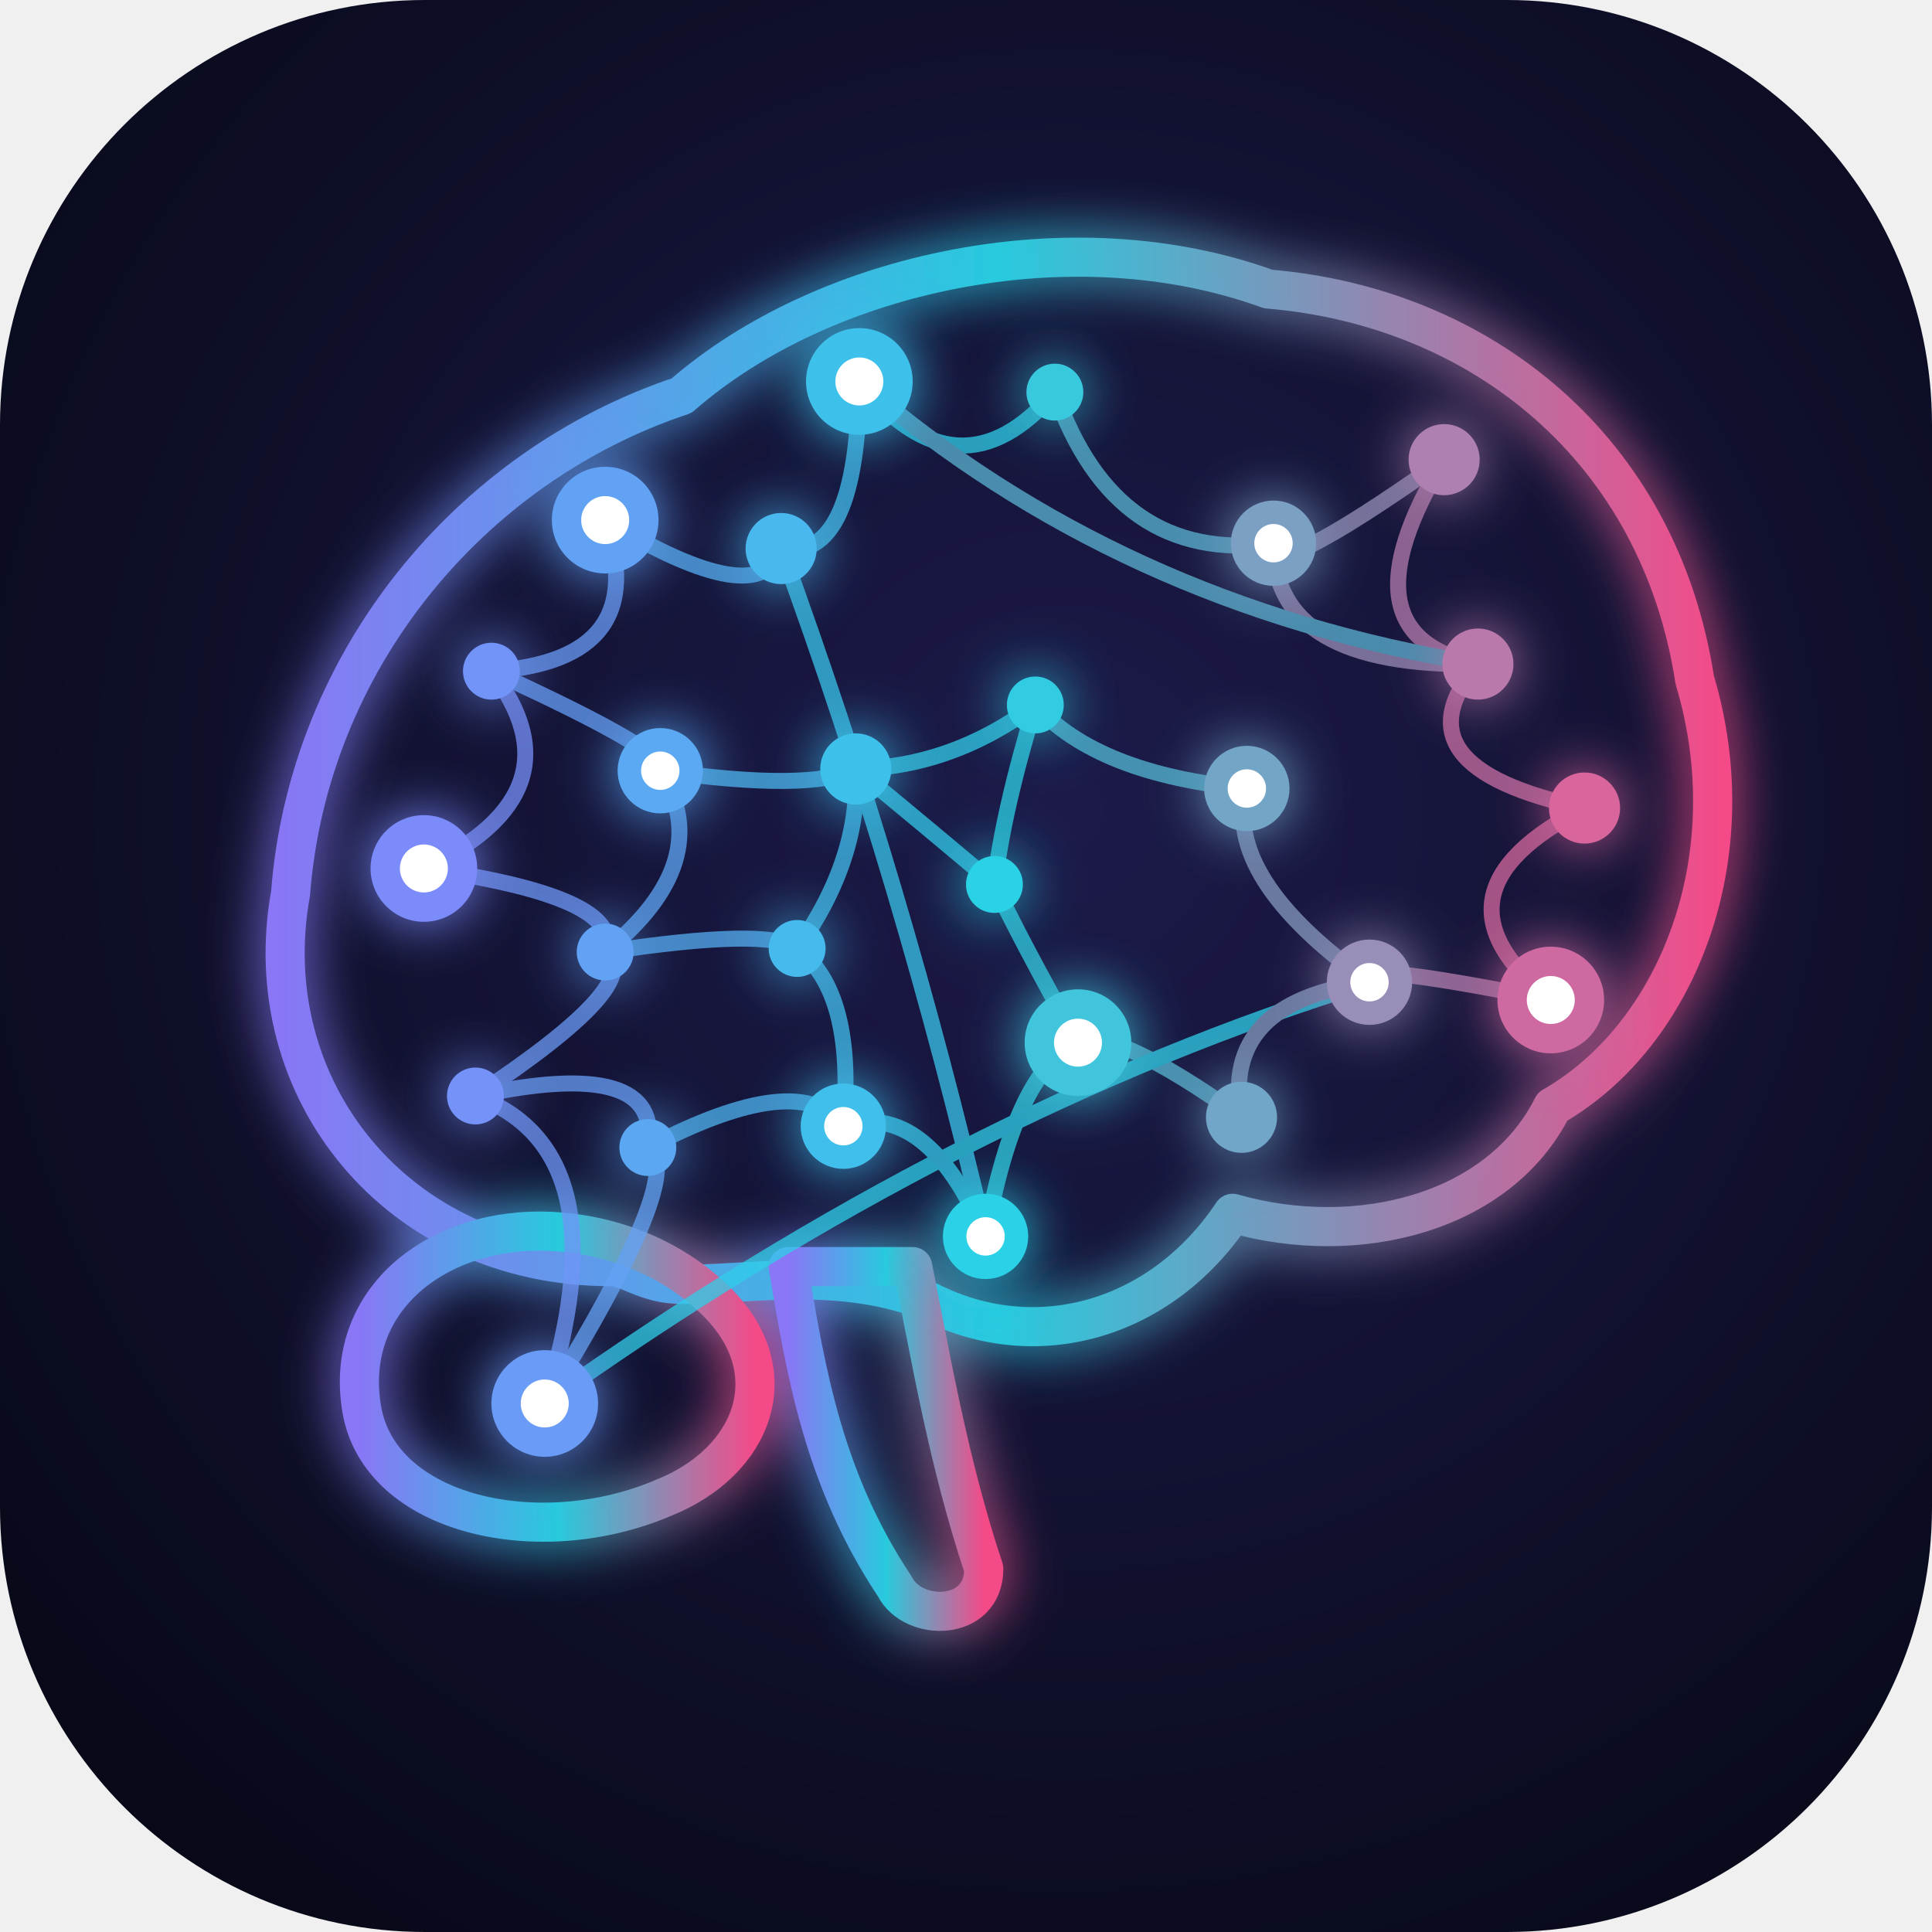
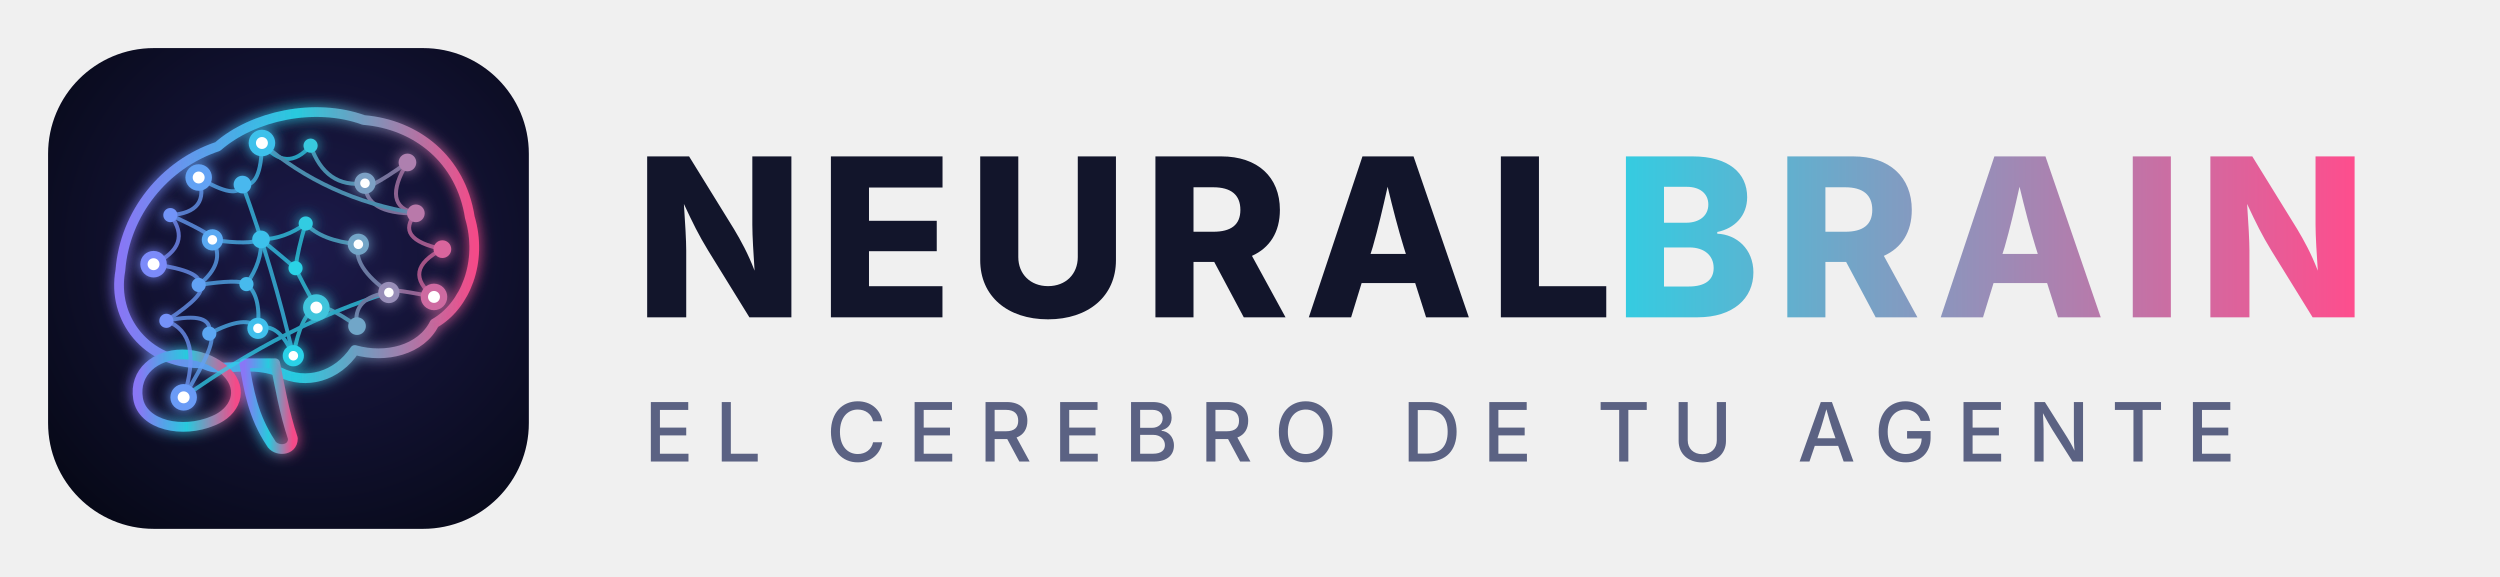
- <svg xmlns="http://www.w3.org/2000/svg" viewBox="0 0 100 100" width="100" height="100">
+ <svg xmlns="http://www.w3.org/2000/svg" viewBox="0 0 520 120" width="520" height="120">
+   <g transform="translate(10 10)">
+     <svg width="100" height="100" viewBox="0 0 100 100">
+       <defs>
+         <radialGradient id="bgl" cx="55%" cy="42%" r="70%">
+           <stop offset="0" stop-color="#1c1a4a" />
+           <stop offset="1" stop-color="#070918" />
+         </radialGradient>
+         <linearGradient id="riml" x1="0" x2="1">
+           <stop offset="0" stop-color="#8f7bff" />
+           <stop offset=".5" stop-color="#29d3e6" />
+           <stop offset="1" stop-color="#ff4d8d" />
+         </linearGradient>
+         <filter id="glowl" x="-30%" y="-30%" width="160%" height="160%">
+           <feGaussianBlur stdDeviation="1.6" result="b" />
+           <feMerge>
+             <feMergeNode in="b" />
+             <feMergeNode in="SourceGraphic" />
+           </feMerge>
+         </filter>
+       </defs>
+       <rect width="100" height="100" rx="22" fill="url(#bgl)" />
+       <g transform="translate(4 3) scale(0.92)">
+         <g fill="none" stroke="url(#riml)" stroke-width="2.2" stroke-linejoin="round" opacity=".95" filter="url(#glowl)">
+           <path d="M30,68 C18,68 10,58 12,47 C13,34 22,23 34,19 C42,12 56,9 67,13 C79,14 89,22 91,35 C94,45 90,55 83,59 C80,65 72,67 65,65 C61,71 54,73 48,70 C43,68 38,69 34,69 C32,69 31,68 30,68 Z" />
+           <path d="M26,66 C20,66 15,70 16,76 C17,82 26,84 33,81 C38,79 40,74 36,70 C33,67 29,66 26,66 Z" />
+           <path d="M40,68 C41,74 42,80 46,86 C47,88 51,88 51,85 C49,79 48,73 47,68 Z" />
+         </g>
+         <g fill="none" stroke-width=".9" opacity=".75">
+           <path d="M53.9,36.4 Q57.4,40.3 65.8,41.1" stroke="#53b9d4" />
+           <path d="M53.9,36.4 Q49.2,39.9 43.8,40.0" stroke="#31cce8" />
+           <path d="M53.9,36.4 Q52.1,42.3 51.6,46.5" stroke="#2dd0e4" />
+           <path d="M29.7,50.3 Q38.9,48.9 40.5,50.1" stroke="#54aef1" />
+           <path d="M29.7,50.3 Q36.0,45.2 32.8,40.1" stroke="#5ea5f3" />
+           <path d="M29.7,50.3 Q32.1,52.0 22.4,58.4" stroke="#6b9af6" />
+           <path d="M29.7,50.3 Q30.9,47.2 19.5,45.6" stroke="#6f97f7" />
+           <path d="M76.9,22.6 Q66.6,29.9 67.3,27.3" stroke="#9590b9" />
+           <path d="M76.9,22.6 Q70.9,32.5 78.8,34.1" stroke="#b37cac" />
+           <path d="M40.5,50.1 Q44.1,45.0 43.8,40.0" stroke="#42bdec" />
+           <path d="M40.5,50.1 Q43.8,52.6 43.1,60.1" stroke="#43bdec" />
+           <path d="M56.3,55.4 Q52.8,56.9 51.1,66.3" stroke="#32cde2" />
+           <path d="M56.3,55.4 Q58.2,54.4 65.5,59.6" stroke="#59b5d2" />
+           <path d="M56.3,55.4 Q53.0,49.5 51.6,46.5" stroke="#33cce2" />
+           <path d="M65.8,41.1 Q64.4,46.1 72.7,52.0" stroke="#8599c0" />
+           <path d="M39.6,27.6 Q46.5,46.5 51.1,66.3" stroke="#3ac4ea" />
+           <path d="M39.6,27.6 Q43.9,28.4 44.0,18.2" stroke="#43bdec" />
+           <path d="M39.6,27.6 Q38.5,31.3 29.7,26.0" stroke="#55adf1" />
+           <path d="M67.3,27.3 Q58.4,28.5 55.0,18.8" stroke="#5ab4d2" />
+           <path d="M67.3,27.3 Q67.3,34.3 78.8,34.1" stroke="#9a8cb7" />
+           <path d="M72.7,52.0 Q49.6,59.1 26.3,75.7" stroke="#2fcee8" />
+           <path d="M72.7,52.0 Q64.3,53.1 65.5,59.6" stroke="#859ac0" />
+           <path d="M72.7,52.0 Q70.9,50.6 82.9,53.0" stroke="#b37dad" />
+           <path d="M32.1,61.3 Q33.0,56.1 22.4,58.4" stroke="#689df5" />
+           <path d="M32.1,61.3 Q34.4,62.6 26.3,75.7" stroke="#63a1f4" />
+           <path d="M32.1,61.3 Q40.7,56.8 43.1,60.1" stroke="#4eb3ef" />
+           <path d="M32.8,40.1 Q33.6,39.2 23.3,34.5" stroke="#669ef5" />
+           <path d="M32.8,40.1 Q41.3,41.3 43.8,40.0" stroke="#4cb5ef" />
+           <path d="M22.4,58.4 Q30.8,61.5 26.3,75.7" stroke="#6f96f7" />
+           <path d="M23.3,34.5 Q28.5,41.3 19.5,45.6" stroke="#7790f9" />
+           <path d="M23.3,34.5 Q32.4,33.9 29.7,26.0" stroke="#6a9bf6" />
+           <path d="M55.0,18.8 Q49.6,25.1 44.0,18.2" stroke="#2fcee8" />
+           <path d="M51.1,66.3 Q47.8,58.6 43.1,60.1" stroke="#36c8e9" />
+           <path d="M84.8,42.2 Q73.9,39.9 78.8,34.1" stroke="#c96fa4" />
+           <path d="M84.8,42.2 Q75.4,47.0 82.9,53.0" stroke="#d4689f" />
+           <path d="M43.8,40.0 Q48.3,43.7 51.6,46.5" stroke="#34cae9" />
+           <path d="M78.8,34.1 Q58.6,30.8 44.0,18.2" stroke="#5bb3d1" />
+         </g>
+         <g filter="url(#glowl)">
+           <circle cx="53.9" cy="36.4" r="1.6" fill="#33cce2" />
+           <circle cx="29.7" cy="50.3" r="1.6" fill="#62a2f4" />
+           <circle cx="76.9" cy="22.6" r="2.0" fill="#ae80af" />
+           <circle cx="40.5" cy="50.1" r="1.6" fill="#46baed" />
+           <circle cx="56.3" cy="55.4" r="3.0" fill="#40c5dc" />
+           <circle cx="65.8" cy="41.1" r="2.4" fill="#73a5c7" />
+           <circle cx="39.6" cy="27.6" r="2.0" fill="#48b8ee" />
+           <circle cx="67.3" cy="27.3" r="2.4" fill="#7ba0c4" />
+           <circle cx="72.7" cy="52.0" r="2.4" fill="#988eb8" />
+           <circle cx="32.1" cy="61.3" r="1.6" fill="#5ca7f2" />
+           <circle cx="32.8" cy="40.1" r="2.4" fill="#5aa9f2" />
+           <circle cx="22.4" cy="58.4" r="1.6" fill="#7492f8" />
+           <circle cx="23.3" cy="34.5" r="1.6" fill="#7294f8" />
+           <circle cx="19.5" cy="45.6" r="3.0" fill="#7c8bfa" />
+           <circle cx="26.3" cy="75.7" r="3.0" fill="#6a9bf6" />
+           <circle cx="55.0" cy="18.8" r="1.6" fill="#39c9df" />
+           <circle cx="51.1" cy="66.3" r="2.4" fill="#2bd1e7" />
+           <circle cx="84.8" cy="42.2" r="2.0" fill="#d9659d" />
+           <circle cx="43.8" cy="40.0" r="2.0" fill="#3ec1eb" />
+           <circle cx="78.8" cy="34.1" r="2.0" fill="#b979aa" />
+           <circle cx="65.5" cy="59.6" r="2.0" fill="#71a6c8" />
+           <circle cx="43.1" cy="60.1" r="2.4" fill="#40bfec" />
+           <circle cx="44.0" cy="18.2" r="3.0" fill="#3dc1eb" />
+           <circle cx="82.9" cy="53.0" r="3.0" fill="#ce6ba1" />
+           <circle cx="51.6" cy="46.5" r="1.6" fill="#2ad2e6" />
+           <circle cx="29.7" cy="26.0" r="3.0" fill="#62a2f4" />
+         </g>
+         <circle cx="56.3" cy="55.4" r="1.35" fill="#fff" />
+         <circle cx="65.8" cy="41.1" r="1.08" fill="#fff" />
+         <circle cx="67.3" cy="27.3" r="1.08" fill="#fff" />
+         <circle cx="72.7" cy="52.0" r="1.08" fill="#fff" />
+         <circle cx="32.8" cy="40.1" r="1.08" fill="#fff" />
+         <circle cx="19.5" cy="45.6" r="1.35" fill="#fff" />
+         <circle cx="26.3" cy="75.7" r="1.35" fill="#fff" />
+         <circle cx="51.1" cy="66.3" r="1.08" fill="#fff" />
+         <circle cx="43.1" cy="60.1" r="1.08" fill="#fff" />
+         <circle cx="44.0" cy="18.2" r="1.35" fill="#fff" />
+         <circle cx="82.9" cy="53.0" r="1.35" fill="#fff" />
+         <circle cx="29.7" cy="26.0" r="1.35" fill="#fff" />
+       </g>
+     </svg>
+   </g>
+   <text x="132" y="66" font-family="Inter, Segoe UI, Helvetica, Arial, sans-serif" font-size="46" font-weight="800" letter-spacing="3" fill="#12152b">NEURAL<tspan fill="url(#wordl)"> BRAIN</tspan>
+   </text>
+   <text x="134" y="96" font-family="Inter, Segoe UI, Helvetica, Arial, sans-serif" font-size="17" font-weight="500" letter-spacing="4.5" fill="#5b6283">EL CEREBRO DE TU AGENTE</text>
  <defs>
-     <radialGradient id="bgf" cx="55%" cy="42%" r="70%">
-       <stop offset="0" stop-color="#1c1a4a" />
-       <stop offset="1" stop-color="#070918" />
-     </radialGradient>
-     <linearGradient id="rimf" x1="0" x2="1">
+     <linearGradient id="wordl" x1="0" x2="1">
      <stop offset="0" stop-color="#8f7bff" />
-       <stop offset=".5" stop-color="#29d3e6" />
+       <stop offset=".55" stop-color="#29d3e6" />
      <stop offset="1" stop-color="#ff4d8d" />
    </linearGradient>
-     <filter id="glowf" x="-30%" y="-30%" width="160%" height="160%">
-       <feGaussianBlur stdDeviation="1.6" result="b" />
-       <feMerge>
-         <feMergeNode in="b" />
-         <feMergeNode in="SourceGraphic" />
-       </feMerge>
-     </filter>
  </defs>
-   <rect width="100" height="100" rx="22" fill="url(#bgf)" />
-   <g transform="translate(4 3) scale(0.92)">
-     <g fill="none" stroke="url(#rimf)" stroke-width="2.2" stroke-linejoin="round" opacity=".95" filter="url(#glowf)">
-       <path d="M30,68 C18,68 10,58 12,47 C13,34 22,23 34,19 C42,12 56,9 67,13 C79,14 89,22 91,35 C94,45 90,55 83,59 C80,65 72,67 65,65 C61,71 54,73 48,70 C43,68 38,69 34,69 C32,69 31,68 30,68 Z" />
-       <path d="M26,66 C20,66 15,70 16,76 C17,82 26,84 33,81 C38,79 40,74 36,70 C33,67 29,66 26,66 Z" />
-       <path d="M40,68 C41,74 42,80 46,86 C47,88 51,88 51,85 C49,79 48,73 47,68 Z" />
-     </g>
-     <g fill="none" stroke-width=".9" opacity=".75">
-       <path d="M53.9,36.4 Q57.4,40.3 65.8,41.1" stroke="#53b9d4" />
-       <path d="M53.9,36.4 Q49.2,39.9 43.8,40.0" stroke="#31cce8" />
-       <path d="M53.9,36.4 Q52.1,42.3 51.6,46.5" stroke="#2dd0e4" />
-       <path d="M29.7,50.3 Q38.9,48.9 40.5,50.1" stroke="#54aef1" />
-       <path d="M29.7,50.3 Q36.0,45.2 32.8,40.1" stroke="#5ea5f3" />
-       <path d="M29.7,50.3 Q32.1,52.0 22.4,58.4" stroke="#6b9af6" />
-       <path d="M29.7,50.3 Q30.9,47.2 19.5,45.6" stroke="#6f97f7" />
-       <path d="M76.9,22.6 Q66.6,29.9 67.3,27.3" stroke="#9590b9" />
-       <path d="M76.9,22.6 Q70.9,32.5 78.8,34.1" stroke="#b37cac" />
-       <path d="M40.5,50.1 Q44.1,45.0 43.8,40.0" stroke="#42bdec" />
-       <path d="M40.5,50.1 Q43.8,52.6 43.1,60.1" stroke="#43bdec" />
-       <path d="M56.3,55.4 Q52.8,56.9 51.1,66.3" stroke="#32cde2" />
-       <path d="M56.3,55.4 Q58.2,54.4 65.5,59.6" stroke="#59b5d2" />
-       <path d="M56.3,55.4 Q53.0,49.5 51.6,46.5" stroke="#33cce2" />
-       <path d="M65.8,41.1 Q64.4,46.1 72.7,52.0" stroke="#8599c0" />
-       <path d="M39.6,27.6 Q46.5,46.5 51.1,66.3" stroke="#3ac4ea" />
-       <path d="M39.6,27.6 Q43.9,28.4 44.0,18.2" stroke="#43bdec" />
-       <path d="M39.6,27.6 Q38.5,31.3 29.7,26.0" stroke="#55adf1" />
-       <path d="M67.3,27.3 Q58.4,28.5 55.0,18.8" stroke="#5ab4d2" />
-       <path d="M67.3,27.3 Q67.3,34.3 78.8,34.1" stroke="#9a8cb7" />
-       <path d="M72.7,52.0 Q49.6,59.1 26.3,75.7" stroke="#2fcee8" />
-       <path d="M72.7,52.0 Q64.3,53.1 65.5,59.6" stroke="#859ac0" />
-       <path d="M72.7,52.0 Q70.9,50.6 82.9,53.0" stroke="#b37dad" />
-       <path d="M32.1,61.3 Q33.0,56.1 22.4,58.4" stroke="#689df5" />
-       <path d="M32.1,61.3 Q34.4,62.6 26.3,75.7" stroke="#63a1f4" />
-       <path d="M32.1,61.3 Q40.7,56.8 43.1,60.1" stroke="#4eb3ef" />
-       <path d="M32.8,40.1 Q33.6,39.2 23.3,34.5" stroke="#669ef5" />
-       <path d="M32.8,40.1 Q41.3,41.3 43.8,40.0" stroke="#4cb5ef" />
-       <path d="M22.4,58.4 Q30.8,61.5 26.3,75.7" stroke="#6f96f7" />
-       <path d="M23.3,34.5 Q28.5,41.3 19.5,45.6" stroke="#7790f9" />
-       <path d="M23.3,34.5 Q32.4,33.9 29.7,26.0" stroke="#6a9bf6" />
-       <path d="M55.0,18.8 Q49.6,25.1 44.0,18.2" stroke="#2fcee8" />
-       <path d="M51.1,66.3 Q47.8,58.6 43.1,60.1" stroke="#36c8e9" />
-       <path d="M84.8,42.2 Q73.9,39.9 78.8,34.1" stroke="#c96fa4" />
-       <path d="M84.8,42.2 Q75.4,47.0 82.9,53.0" stroke="#d4689f" />
-       <path d="M43.8,40.0 Q48.3,43.7 51.6,46.5" stroke="#34cae9" />
-       <path d="M78.8,34.1 Q58.6,30.8 44.0,18.2" stroke="#5bb3d1" />
-     </g>
-     <g filter="url(#glowf)">
-       <circle cx="53.9" cy="36.4" r="1.6" fill="#33cce2" />
-       <circle cx="29.7" cy="50.3" r="1.6" fill="#62a2f4" />
-       <circle cx="76.9" cy="22.6" r="2.0" fill="#ae80af" />
-       <circle cx="40.5" cy="50.1" r="1.6" fill="#46baed" />
-       <circle cx="56.3" cy="55.4" r="3.0" fill="#40c5dc" />
-       <circle cx="65.8" cy="41.1" r="2.4" fill="#73a5c7" />
-       <circle cx="39.6" cy="27.6" r="2.0" fill="#48b8ee" />
-       <circle cx="67.3" cy="27.3" r="2.4" fill="#7ba0c4" />
-       <circle cx="72.7" cy="52.0" r="2.4" fill="#988eb8" />
-       <circle cx="32.1" cy="61.3" r="1.6" fill="#5ca7f2" />
-       <circle cx="32.8" cy="40.1" r="2.4" fill="#5aa9f2" />
-       <circle cx="22.4" cy="58.4" r="1.6" fill="#7492f8" />
-       <circle cx="23.3" cy="34.5" r="1.6" fill="#7294f8" />
-       <circle cx="19.5" cy="45.6" r="3.0" fill="#7c8bfa" />
-       <circle cx="26.3" cy="75.7" r="3.0" fill="#6a9bf6" />
-       <circle cx="55.0" cy="18.8" r="1.6" fill="#39c9df" />
-       <circle cx="51.1" cy="66.3" r="2.4" fill="#2bd1e7" />
-       <circle cx="84.8" cy="42.2" r="2.0" fill="#d9659d" />
-       <circle cx="43.8" cy="40.0" r="2.0" fill="#3ec1eb" />
-       <circle cx="78.8" cy="34.1" r="2.0" fill="#b979aa" />
-       <circle cx="65.5" cy="59.6" r="2.0" fill="#71a6c8" />
-       <circle cx="43.1" cy="60.1" r="2.4" fill="#40bfec" />
-       <circle cx="44.0" cy="18.2" r="3.0" fill="#3dc1eb" />
-       <circle cx="82.9" cy="53.0" r="3.0" fill="#ce6ba1" />
-       <circle cx="51.6" cy="46.5" r="1.6" fill="#2ad2e6" />
-       <circle cx="29.7" cy="26.0" r="3.0" fill="#62a2f4" />
-     </g>
-     <circle cx="56.3" cy="55.4" r="1.35" fill="#fff" />
-     <circle cx="65.8" cy="41.1" r="1.08" fill="#fff" />
-     <circle cx="67.3" cy="27.3" r="1.08" fill="#fff" />
-     <circle cx="72.7" cy="52.0" r="1.08" fill="#fff" />
-     <circle cx="32.8" cy="40.1" r="1.08" fill="#fff" />
-     <circle cx="19.5" cy="45.6" r="1.35" fill="#fff" />
-     <circle cx="26.3" cy="75.7" r="1.35" fill="#fff" />
-     <circle cx="51.1" cy="66.3" r="1.08" fill="#fff" />
-     <circle cx="43.1" cy="60.1" r="1.08" fill="#fff" />
-     <circle cx="44.0" cy="18.2" r="1.35" fill="#fff" />
-     <circle cx="82.9" cy="53.0" r="1.35" fill="#fff" />
-     <circle cx="29.7" cy="26.0" r="1.35" fill="#fff" />
-   </g>
</svg>
